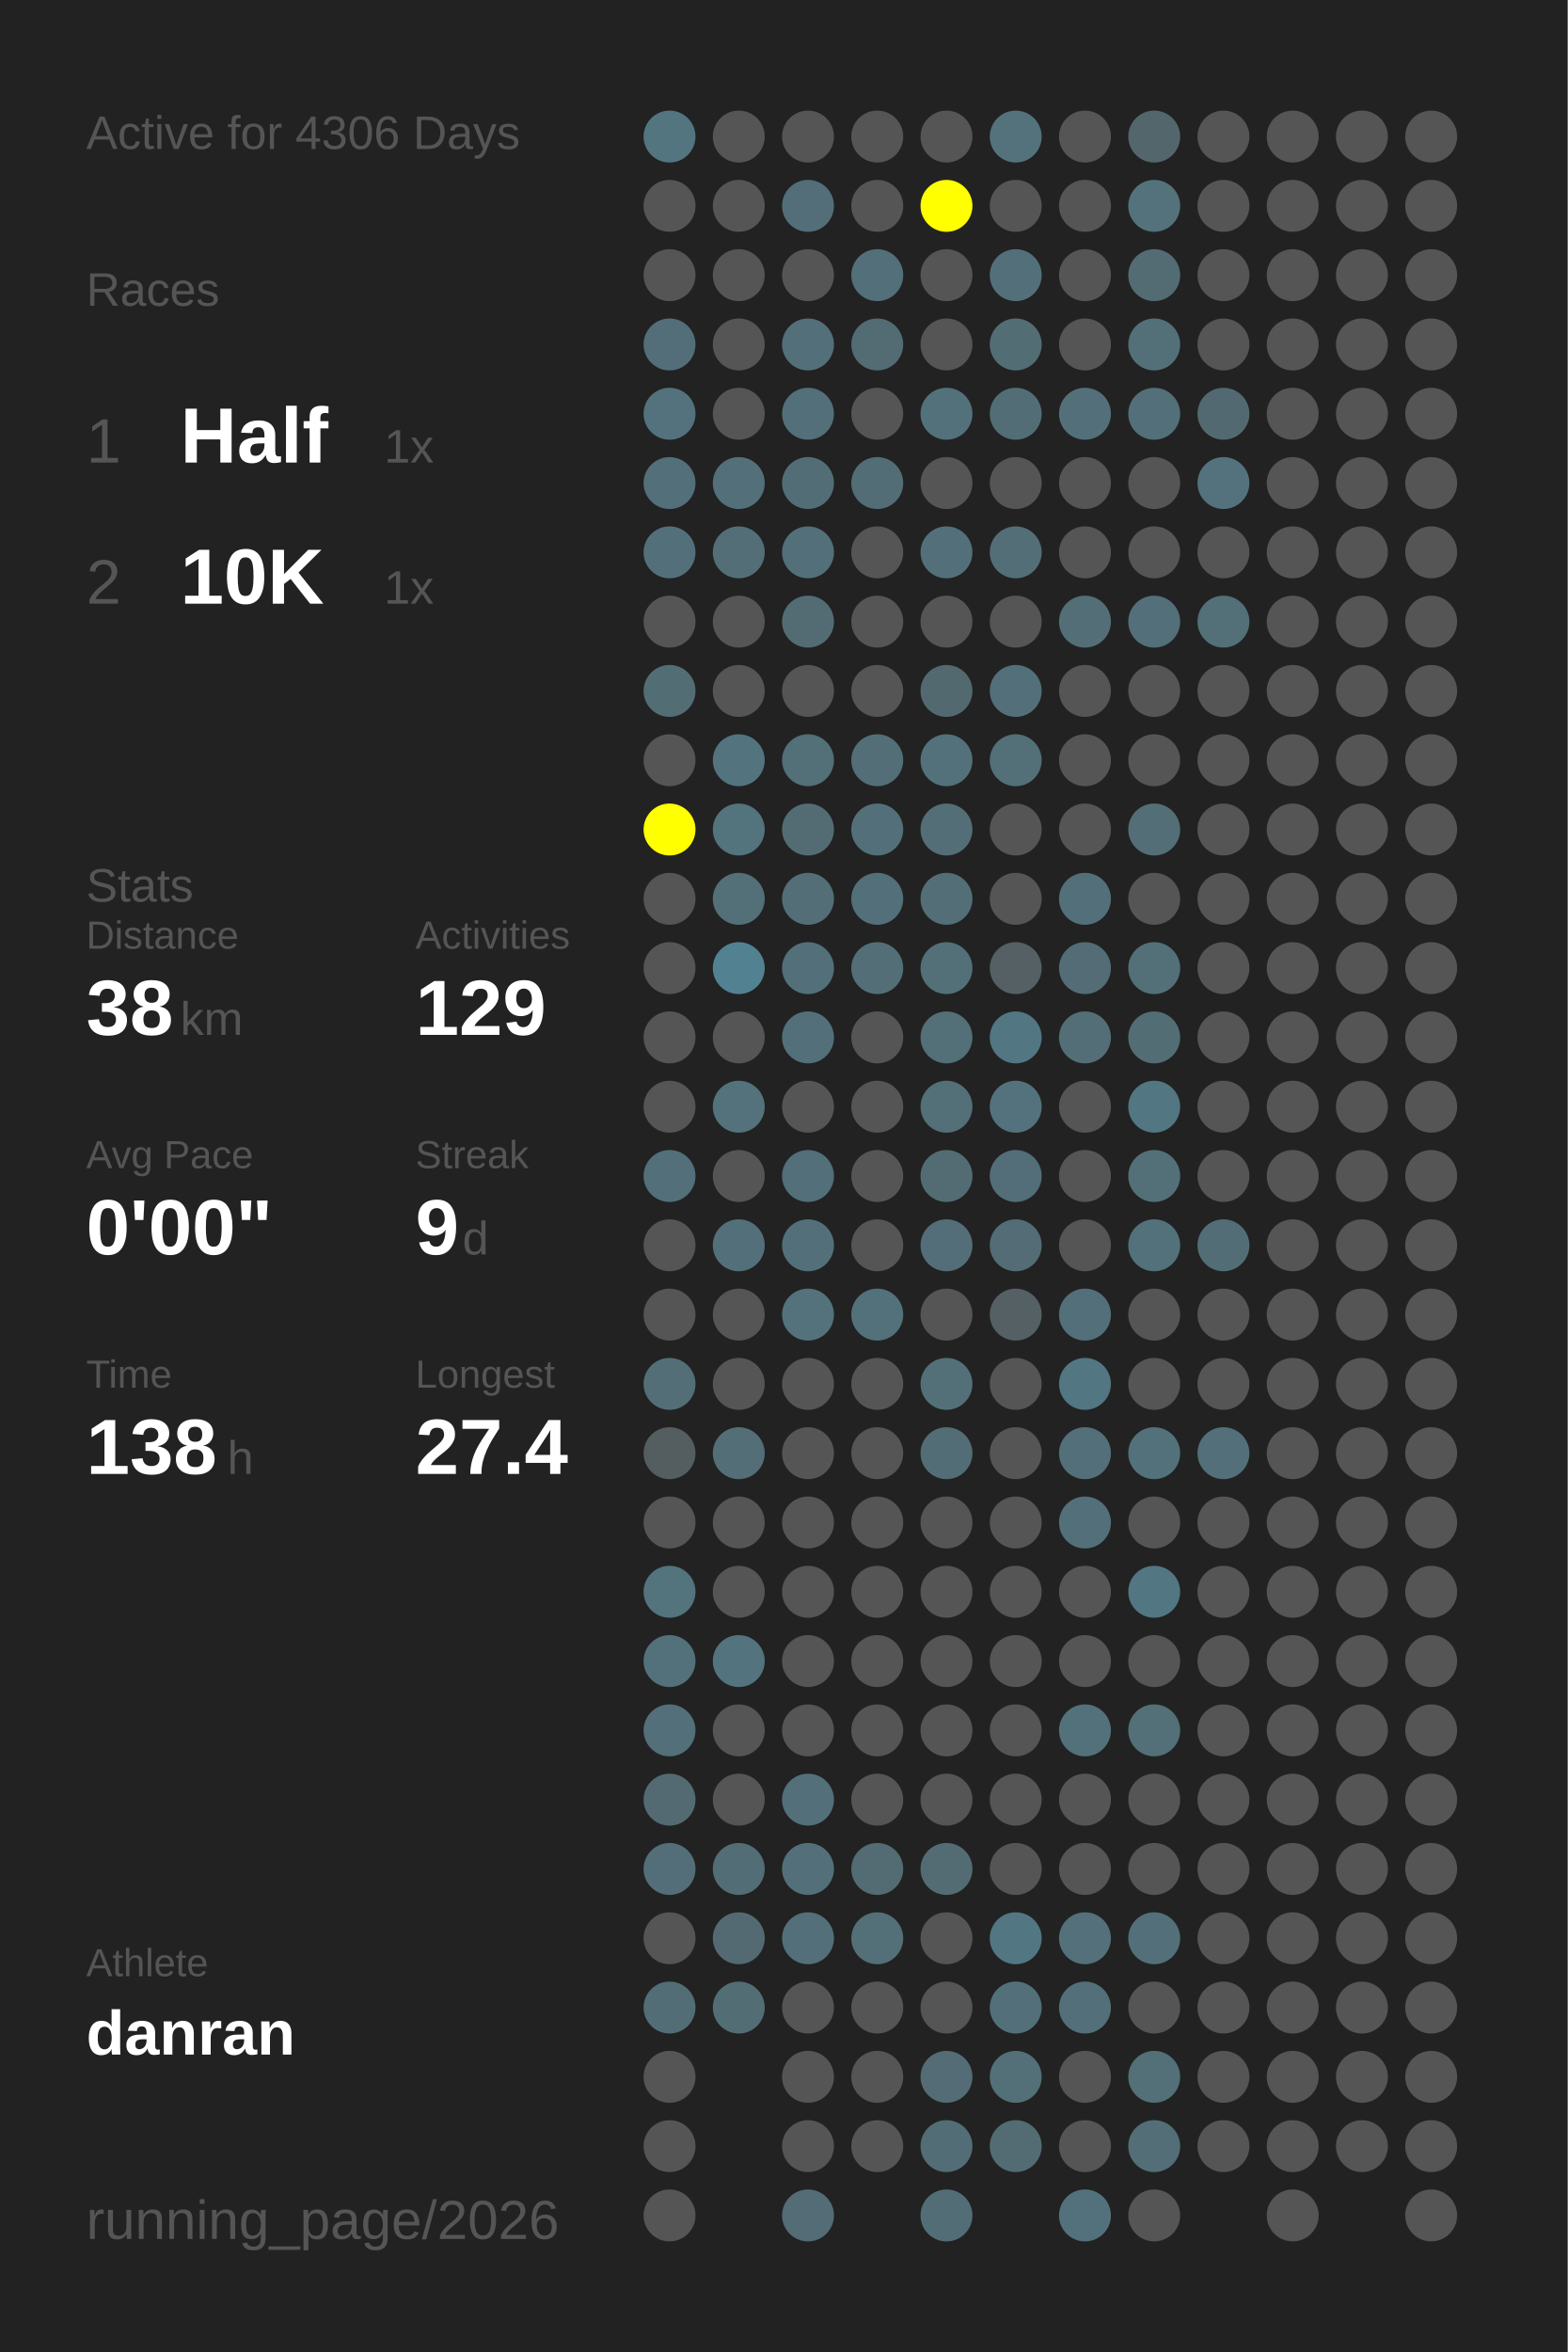
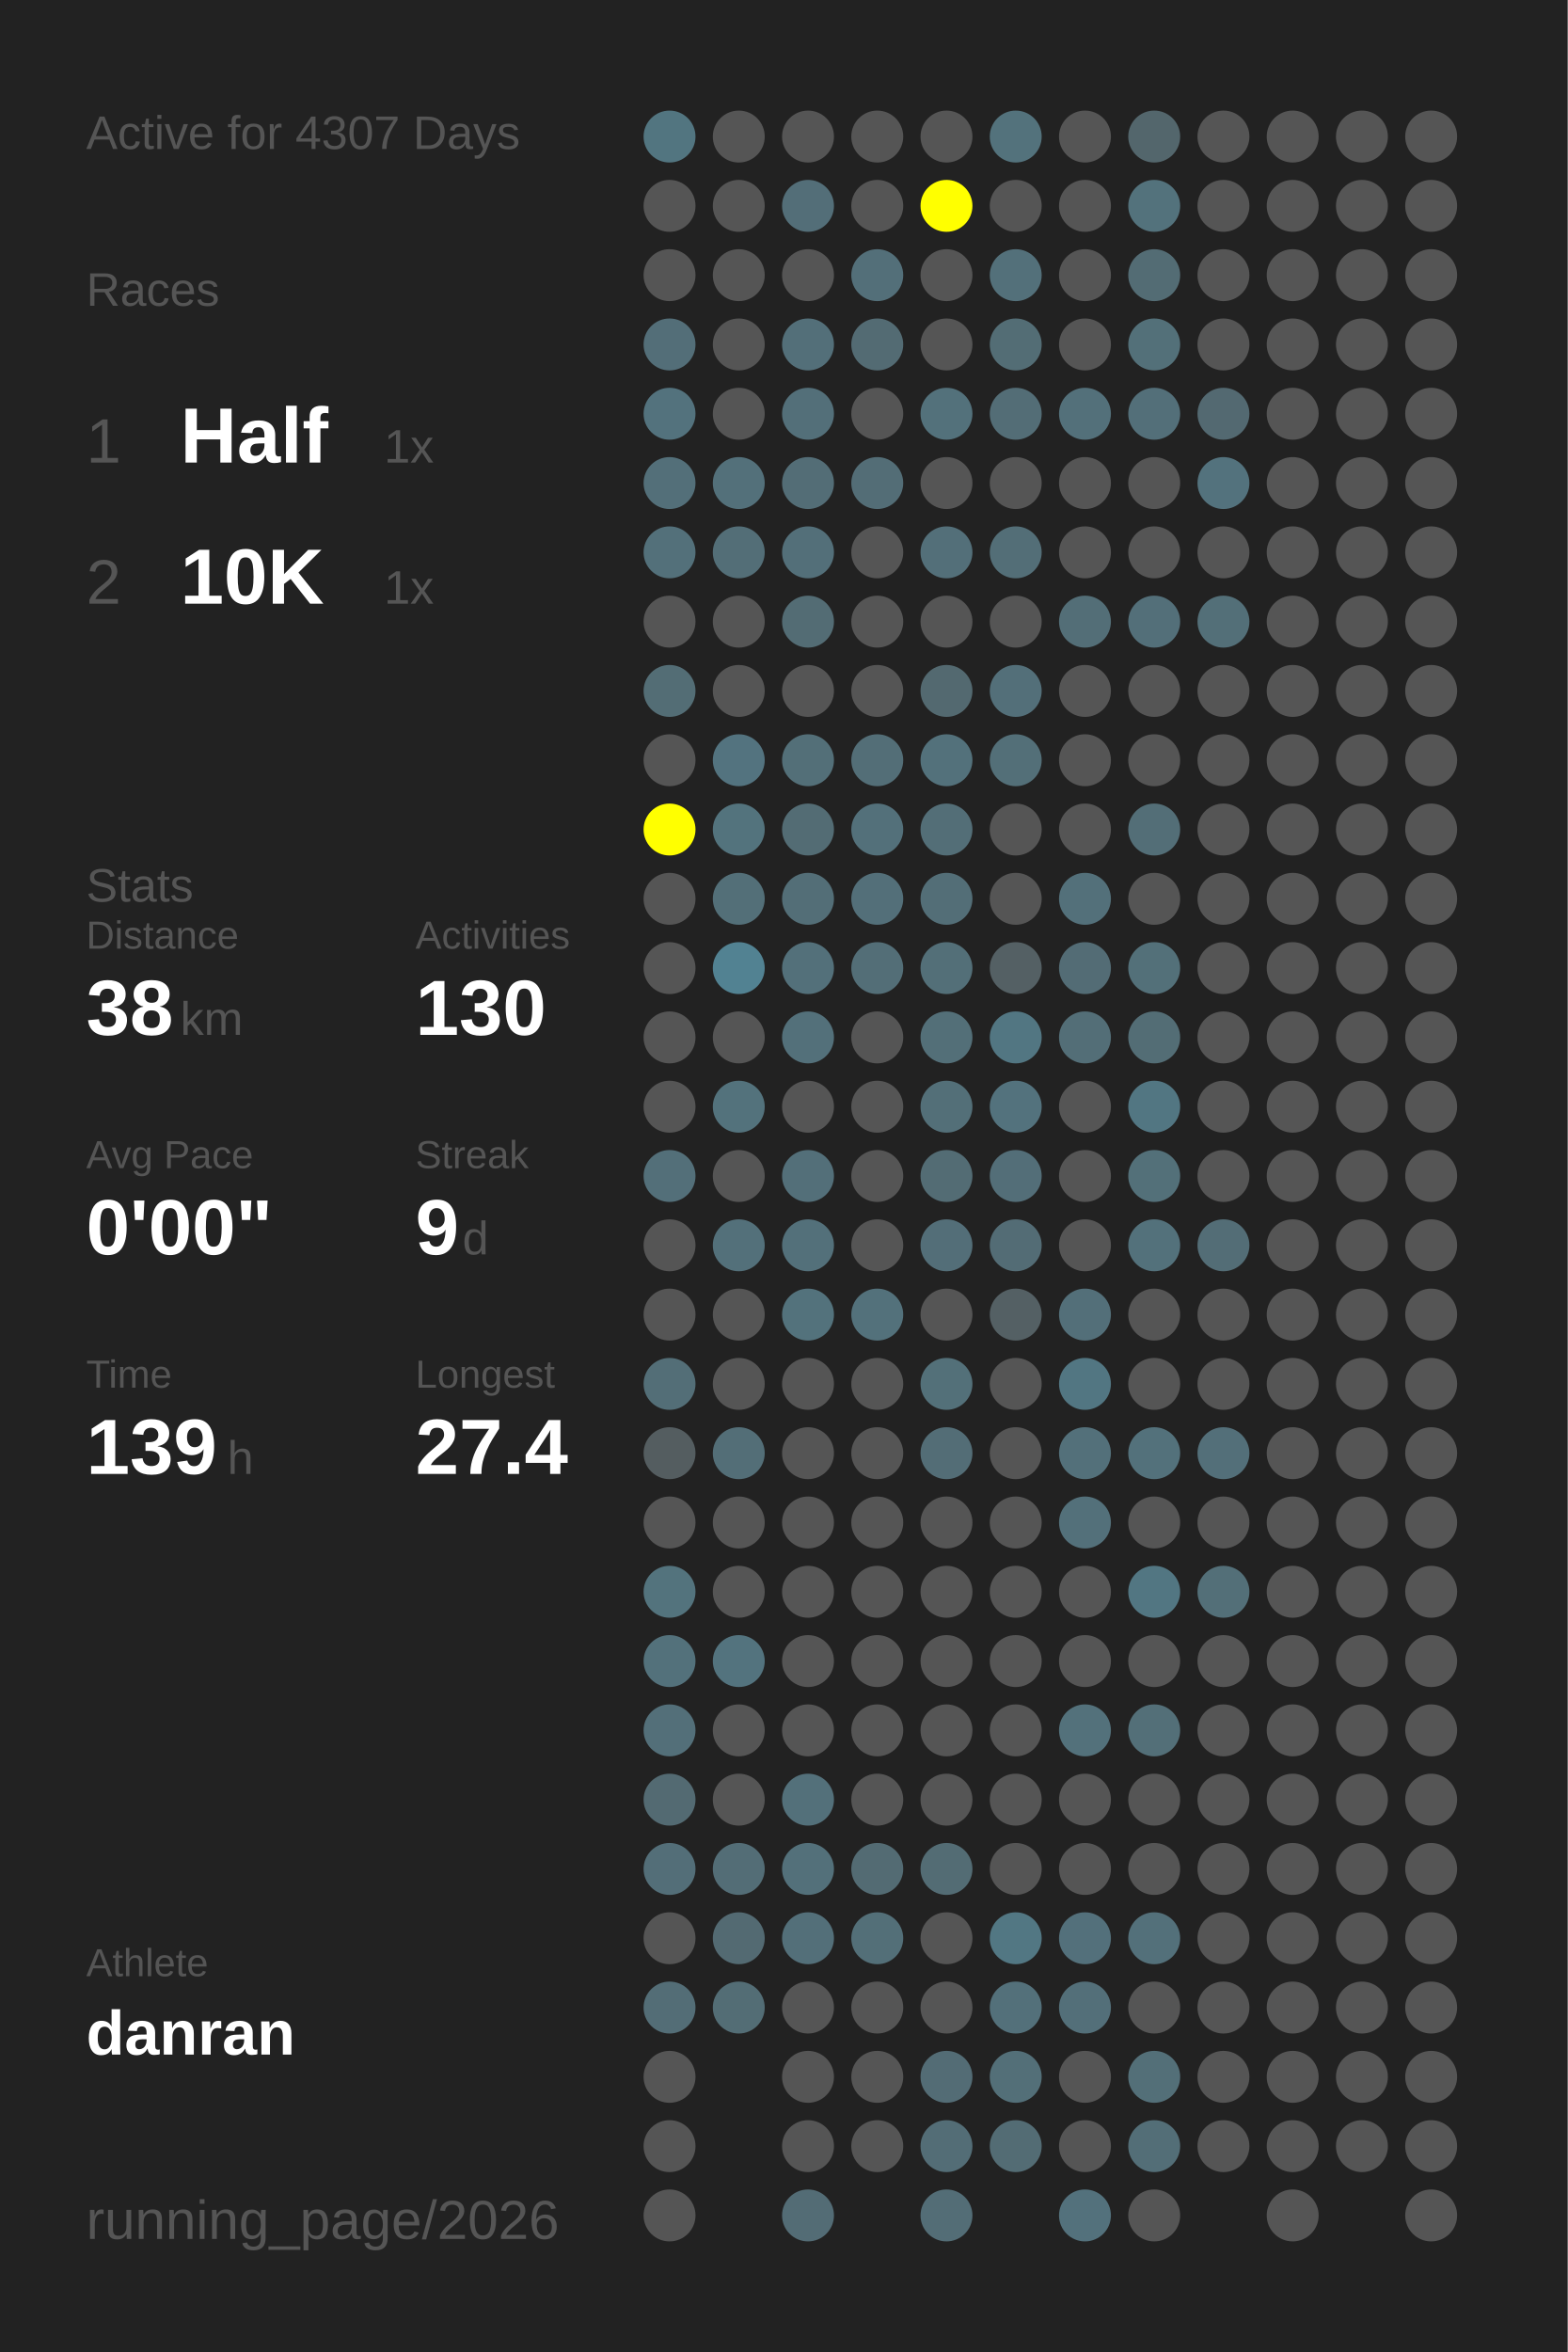
<svg xmlns="http://www.w3.org/2000/svg" baseProfile="full" height="300mm" version="1.1" viewBox="0,0,200,300" width="200mm">
  <defs />
  <rect fill="#222222" height="300" width="200" x="0" y="0" />
-   <text fill="#555555" style="font-size:6px; font-family:Arial;" x="11" y="19">Active for 4306 Days</text>
+   <text fill="#555555" style="font-size:6px; font-family:Arial;" x="11" y="19">Active for 4307 Days</text>
  <text fill="#555555" style="font-size:6px; font-family:Arial;" x="11" y="39">Races</text>
  <text fill="#555555" style="font-size:8px; font-family:Arial;" x="11" y="59">1</text>
  <text fill="#FFFFFF" style="font-size:10px; font-family:Arial; font-weight:bold;" x="23" y="59">Half</text>
  <text fill="#555555" style="font-size:6px; font-family:Arial;" x="49" y="59">1x</text>
  <text fill="#555555" style="font-size:8px; font-family:Arial;" x="11" y="77">2</text>
  <text fill="#FFFFFF" style="font-size:10px; font-family:Arial; font-weight:bold;" x="23" y="77">10K</text>
  <text fill="#555555" style="font-size:6px; font-family:Arial;" x="49" y="77">1x</text>
  <text fill="#555555" style="font-size:6px; font-family:Arial;" x="11" y="115">Stats</text>
  <text fill="#555555" style="font-size:5px; font-family:Arial;" x="11" y="121">Distance</text>
  <text fill="#FFFFFF" style="font-size:10px; font-family:Arial; font-weight:bold;" x="11" y="132">38</text>
  <text fill="#555555" style="font-size:6px; font-family:Arial;" x="23" y="132">km</text>
  <text fill="#555555" style="font-size:5px; font-family:Arial;" x="53" y="121">Activities</text>
-   <text fill="#FFFFFF" style="font-size:10px; font-family:Arial; font-weight:bold;" x="53" y="132">129</text>
+   <text fill="#FFFFFF" style="font-size:10px; font-family:Arial; font-weight:bold;" x="53" y="132">130</text>
  <text fill="#555555" style="font-size:5px; font-family:Arial;" x="11" y="149">Avg Pace</text>
  <text fill="#FFFFFF" style="font-size:10px; font-family:Arial; font-weight:bold;" x="11" y="160">0'00"</text>
  <text fill="#555555" style="font-size:5px; font-family:Arial;" x="53" y="149">Streak</text>
  <text fill="#FFFFFF" style="font-size:10px; font-family:Arial; font-weight:bold;" x="53" y="160">9</text>
  <text fill="#555555" style="font-size:6px; font-family:Arial;" x="59" y="160">d</text>
  <text fill="#555555" style="font-size:5px; font-family:Arial;" x="11" y="177">Time</text>
-   <text fill="#FFFFFF" style="font-size:10px; font-family:Arial; font-weight:bold;" x="11" y="188">138</text>
+   <text fill="#FFFFFF" style="font-size:10px; font-family:Arial; font-weight:bold;" x="11" y="188">139</text>
  <text fill="#555555" style="font-size:6px; font-family:Arial;" x="29" y="188">h</text>
  <text fill="#555555" style="font-size:5px; font-family:Arial;" x="53" y="177">Longest</text>
  <text fill="#FFFFFF" style="font-size:10px; font-family:Arial; font-weight:bold;" x="53" y="188">27.4</text>
  <text fill="#555555" style="font-size:5px; font-family:Arial;" x="11" y="252.065">Athlete</text>
  <text fill="#FFFFFF" style="font-size:8px; font-family:Arial; font-weight:bold;" x="11" y="262.065">danran</text>
  <text fill="#555555" style="font-size:7px; font-family:Arial;" x="11" y="285.581">running_page/2026</text>
  <circle cx="85.417" cy="17.419" fill="#527580" r="3.312" />
  <circle cx="85.417" cy="26.258" fill="#555555" r="3.312" />
  <circle cx="85.417" cy="35.097" fill="#555555" r="3.312" />
  <circle cx="85.417" cy="43.935" fill="#536e78" r="3.312" />
  <circle cx="85.417" cy="52.774" fill="#53727d" r="3.312" />
  <circle cx="85.417" cy="61.613" fill="#536f79" r="3.312" />
  <circle cx="85.417" cy="70.452" fill="#53707a" r="3.312" />
  <circle cx="85.417" cy="79.29" fill="#555555" r="3.312" />
  <circle cx="85.417" cy="88.129" fill="#536d75" r="3.312" />
  <circle cx="85.417" cy="96.968" fill="#555555" r="3.312" />
  <circle cx="85.417" cy="105.806" fill="#FFFF00" r="3.312" />
  <circle cx="85.417" cy="114.645" fill="#555555" r="3.312" />
  <circle cx="85.417" cy="123.484" fill="#555555" r="3.312" />
  <circle cx="85.417" cy="132.323" fill="#555555" r="3.312" />
  <circle cx="85.417" cy="141.161" fill="#555555" r="3.312" />
  <circle cx="85.417" cy="150" fill="#536f79" r="3.312" />
  <circle cx="85.417" cy="158.839" fill="#555555" r="3.312" />
  <circle cx="85.417" cy="167.677" fill="#555555" r="3.312" />
  <circle cx="85.417" cy="176.516" fill="#536e77" r="3.312" />
  <circle cx="85.417" cy="185.355" fill="#545d60" r="3.312" />
  <circle cx="85.417" cy="194.194" fill="#555555" r="3.312" />
  <circle cx="85.417" cy="203.032" fill="#53737d" r="3.312" />
  <circle cx="85.417" cy="211.871" fill="#53717b" r="3.312" />
  <circle cx="85.417" cy="220.71" fill="#536f79" r="3.312" />
  <circle cx="85.417" cy="229.548" fill="#536a72" r="3.312" />
  <circle cx="85.417" cy="238.387" fill="#536e78" r="3.312" />
  <circle cx="85.417" cy="247.226" fill="#555555" r="3.312" />
  <circle cx="85.417" cy="256.065" fill="#536d76" r="3.312" />
  <circle cx="85.417" cy="264.903" fill="#555555" r="3.312" />
  <circle cx="85.417" cy="273.742" fill="#555555" r="3.312" />
  <circle cx="85.417" cy="282.581" fill="#555555" r="3.312" />
  <circle cx="94.25" cy="17.419" fill="#555555" r="3.312" />
  <circle cx="94.25" cy="26.258" fill="#555555" r="3.312" />
  <circle cx="94.25" cy="35.097" fill="#555555" r="3.312" />
  <circle cx="94.25" cy="43.935" fill="#555555" r="3.312" />
  <circle cx="94.25" cy="52.774" fill="#555555" r="3.312" />
  <circle cx="94.25" cy="61.613" fill="#53707a" r="3.312" />
  <circle cx="94.25" cy="70.452" fill="#536e77" r="3.312" />
  <circle cx="94.25" cy="79.29" fill="#555555" r="3.312" />
  <circle cx="94.25" cy="88.129" fill="#555555" r="3.312" />
  <circle cx="94.25" cy="96.968" fill="#53737f" r="3.312" />
  <circle cx="94.25" cy="105.806" fill="#53737d" r="3.312" />
  <circle cx="94.25" cy="114.645" fill="#536f78" r="3.312" />
  <circle cx="94.25" cy="123.484" fill="#528292" r="3.312" />
  <circle cx="94.25" cy="132.323" fill="#555555" r="3.312" />
  <circle cx="94.25" cy="141.161" fill="#53727c" r="3.312" />
  <circle cx="94.25" cy="150" fill="#555555" r="3.312" />
  <circle cx="94.25" cy="158.839" fill="#53707a" r="3.312" />
  <circle cx="94.25" cy="167.677" fill="#555555" r="3.312" />
  <circle cx="94.25" cy="176.516" fill="#555555" r="3.312" />
  <circle cx="94.25" cy="185.355" fill="#536e77" r="3.312" />
  <circle cx="94.25" cy="194.194" fill="#555555" r="3.312" />
  <circle cx="94.25" cy="203.032" fill="#555555" r="3.312" />
  <circle cx="94.25" cy="211.871" fill="#53737e" r="3.312" />
  <circle cx="94.25" cy="220.71" fill="#555555" r="3.312" />
  <circle cx="94.25" cy="229.548" fill="#555555" r="3.312" />
  <circle cx="94.25" cy="238.387" fill="#536d76" r="3.312" />
  <circle cx="94.25" cy="247.226" fill="#536a72" r="3.312" />
  <circle cx="94.25" cy="256.065" fill="#536d75" r="3.312" />
  <circle cx="103.083" cy="17.419" fill="#555555" r="3.312" />
  <circle cx="103.083" cy="26.258" fill="#536e78" r="3.312" />
  <circle cx="103.083" cy="35.097" fill="#555555" r="3.312" />
  <circle cx="103.083" cy="43.935" fill="#536f79" r="3.312" />
  <circle cx="103.083" cy="52.774" fill="#536f79" r="3.312" />
  <circle cx="103.083" cy="61.613" fill="#536d76" r="3.312" />
  <circle cx="103.083" cy="70.452" fill="#536f79" r="3.312" />
  <circle cx="103.083" cy="79.29" fill="#536c74" r="3.312" />
  <circle cx="103.083" cy="88.129" fill="#555555" r="3.312" />
  <circle cx="103.083" cy="96.968" fill="#536f78" r="3.312" />
  <circle cx="103.083" cy="105.806" fill="#536c74" r="3.312" />
  <circle cx="103.083" cy="114.645" fill="#536e77" r="3.312" />
  <circle cx="103.083" cy="123.484" fill="#53707a" r="3.312" />
  <circle cx="103.083" cy="132.323" fill="#53707a" r="3.312" />
  <circle cx="103.083" cy="141.161" fill="#555555" r="3.312" />
  <circle cx="103.083" cy="150" fill="#536f79" r="3.312" />
  <circle cx="103.083" cy="158.839" fill="#53707a" r="3.312" />
  <circle cx="103.083" cy="167.677" fill="#53727c" r="3.312" />
  <circle cx="103.083" cy="176.516" fill="#555555" r="3.312" />
  <circle cx="103.083" cy="185.355" fill="#555555" r="3.312" />
  <circle cx="103.083" cy="194.194" fill="#555555" r="3.312" />
  <circle cx="103.083" cy="203.032" fill="#555555" r="3.312" />
  <circle cx="103.083" cy="211.871" fill="#555555" r="3.312" />
  <circle cx="103.083" cy="220.71" fill="#555555" r="3.312" />
  <circle cx="103.083" cy="229.548" fill="#53707a" r="3.312" />
  <circle cx="103.083" cy="238.387" fill="#53707a" r="3.312" />
  <circle cx="103.083" cy="247.226" fill="#536f79" r="3.312" />
  <circle cx="103.083" cy="256.065" fill="#555555" r="3.312" />
  <circle cx="103.083" cy="264.903" fill="#555555" r="3.312" />
  <circle cx="103.083" cy="273.742" fill="#555555" r="3.312" />
  <circle cx="103.083" cy="282.581" fill="#536c75" r="3.312" />
  <circle cx="111.917" cy="17.419" fill="#555555" r="3.312" />
  <circle cx="111.917" cy="26.258" fill="#555555" r="3.312" />
  <circle cx="111.917" cy="35.097" fill="#536f79" r="3.312" />
  <circle cx="111.917" cy="43.935" fill="#536b73" r="3.312" />
  <circle cx="111.917" cy="52.774" fill="#555555" r="3.312" />
  <circle cx="111.917" cy="61.613" fill="#536d76" r="3.312" />
  <circle cx="111.917" cy="70.452" fill="#555555" r="3.312" />
  <circle cx="111.917" cy="79.29" fill="#555555" r="3.312" />
  <circle cx="111.917" cy="88.129" fill="#555555" r="3.312" />
  <circle cx="111.917" cy="96.968" fill="#536e77" r="3.312" />
  <circle cx="111.917" cy="105.806" fill="#53707a" r="3.312" />
  <circle cx="111.917" cy="114.645" fill="#536f79" r="3.312" />
  <circle cx="111.917" cy="123.484" fill="#536e77" r="3.312" />
  <circle cx="111.917" cy="132.323" fill="#555555" r="3.312" />
  <circle cx="111.917" cy="141.161" fill="#555555" r="3.312" />
  <circle cx="111.917" cy="150" fill="#555555" r="3.312" />
  <circle cx="111.917" cy="158.839" fill="#555555" r="3.312" />
  <circle cx="111.917" cy="167.677" fill="#53717b" r="3.312" />
  <circle cx="111.917" cy="176.516" fill="#555555" r="3.312" />
  <circle cx="111.917" cy="185.355" fill="#555555" r="3.312" />
  <circle cx="111.917" cy="194.194" fill="#555555" r="3.312" />
  <circle cx="111.917" cy="203.032" fill="#555555" r="3.312" />
  <circle cx="111.917" cy="211.871" fill="#555555" r="3.312" />
  <circle cx="111.917" cy="220.71" fill="#555555" r="3.312" />
  <circle cx="111.917" cy="229.548" fill="#555555" r="3.312" />
  <circle cx="111.917" cy="238.387" fill="#536b73" r="3.312" />
  <circle cx="111.917" cy="247.226" fill="#536f78" r="3.312" />
  <circle cx="111.917" cy="256.065" fill="#555555" r="3.312" />
  <circle cx="111.917" cy="264.903" fill="#555555" r="3.312" />
  <circle cx="111.917" cy="273.742" fill="#555555" r="3.312" />
  <circle cx="120.75" cy="17.419" fill="#555555" r="3.312" />
  <circle cx="120.75" cy="26.258" fill="#FFFF00" r="3.312" />
  <circle cx="120.75" cy="35.097" fill="#555555" r="3.312" />
  <circle cx="120.75" cy="43.935" fill="#555555" r="3.312" />
  <circle cx="120.75" cy="52.774" fill="#53717b" r="3.312" />
  <circle cx="120.75" cy="61.613" fill="#555555" r="3.312" />
  <circle cx="120.75" cy="70.452" fill="#536f79" r="3.312" />
  <circle cx="120.75" cy="79.29" fill="#555555" r="3.312" />
  <circle cx="120.75" cy="88.129" fill="#536970" r="3.312" />
  <circle cx="120.75" cy="96.968" fill="#53717b" r="3.312" />
  <circle cx="120.75" cy="105.806" fill="#536e77" r="3.312" />
  <circle cx="120.75" cy="114.645" fill="#536e77" r="3.312" />
  <circle cx="120.75" cy="123.484" fill="#536f78" r="3.312" />
  <circle cx="120.75" cy="132.323" fill="#536f78" r="3.312" />
  <circle cx="120.75" cy="141.161" fill="#536f78" r="3.312" />
  <circle cx="120.75" cy="150" fill="#536c74" r="3.312" />
  <circle cx="120.75" cy="158.839" fill="#536e78" r="3.312" />
  <circle cx="120.75" cy="167.677" fill="#555555" r="3.312" />
  <circle cx="120.75" cy="176.516" fill="#537079" r="3.312" />
  <circle cx="120.75" cy="185.355" fill="#536d76" r="3.312" />
  <circle cx="120.75" cy="194.194" fill="#555555" r="3.312" />
  <circle cx="120.75" cy="203.032" fill="#555555" r="3.312" />
  <circle cx="120.75" cy="211.871" fill="#555555" r="3.312" />
  <circle cx="120.75" cy="220.71" fill="#555555" r="3.312" />
  <circle cx="120.75" cy="229.548" fill="#555555" r="3.312" />
  <circle cx="120.75" cy="238.387" fill="#536c74" r="3.312" />
  <circle cx="120.75" cy="247.226" fill="#555555" r="3.312" />
  <circle cx="120.75" cy="256.065" fill="#555555" r="3.312" />
  <circle cx="120.75" cy="264.903" fill="#536c75" r="3.312" />
  <circle cx="120.75" cy="273.742" fill="#536d76" r="3.312" />
  <circle cx="120.75" cy="282.581" fill="#536d76" r="3.312" />
  <circle cx="129.583" cy="17.419" fill="#53727c" r="3.312" />
  <circle cx="129.583" cy="26.258" fill="#555555" r="3.312" />
  <circle cx="129.583" cy="35.097" fill="#53707a" r="3.312" />
  <circle cx="129.583" cy="43.935" fill="#536d75" r="3.312" />
  <circle cx="129.583" cy="52.774" fill="#536d76" r="3.312" />
  <circle cx="129.583" cy="61.613" fill="#555555" r="3.312" />
  <circle cx="129.583" cy="70.452" fill="#536e77" r="3.312" />
  <circle cx="129.583" cy="79.29" fill="#555555" r="3.312" />
  <circle cx="129.583" cy="88.129" fill="#536f79" r="3.312" />
  <circle cx="129.583" cy="96.968" fill="#536f78" r="3.312" />
  <circle cx="129.583" cy="105.806" fill="#555555" r="3.312" />
  <circle cx="129.583" cy="114.645" fill="#555555" r="3.312" />
  <circle cx="129.583" cy="123.484" fill="#546064" r="3.312" />
  <circle cx="129.583" cy="132.323" fill="#527682" r="3.312" />
  <circle cx="129.583" cy="141.161" fill="#53727d" r="3.312" />
  <circle cx="129.583" cy="150" fill="#536e78" r="3.312" />
  <circle cx="129.583" cy="158.839" fill="#536c75" r="3.312" />
  <circle cx="129.583" cy="167.677" fill="#546064" r="3.312" />
  <circle cx="129.583" cy="176.516" fill="#555555" r="3.312" />
  <circle cx="129.583" cy="185.355" fill="#555555" r="3.312" />
  <circle cx="129.583" cy="194.194" fill="#555555" r="3.312" />
  <circle cx="129.583" cy="203.032" fill="#555555" r="3.312" />
  <circle cx="129.583" cy="211.871" fill="#555555" r="3.312" />
  <circle cx="129.583" cy="220.71" fill="#555555" r="3.312" />
  <circle cx="129.583" cy="229.548" fill="#555555" r="3.312" />
  <circle cx="129.583" cy="238.387" fill="#555555" r="3.312" />
  <circle cx="129.583" cy="247.226" fill="#527783" r="3.312" />
  <circle cx="129.583" cy="256.065" fill="#53707a" r="3.312" />
  <circle cx="129.583" cy="264.903" fill="#536f78" r="3.312" />
  <circle cx="129.583" cy="273.742" fill="#536c74" r="3.312" />
  <circle cx="138.417" cy="17.419" fill="#555555" r="3.312" />
  <circle cx="138.417" cy="26.258" fill="#555555" r="3.312" />
  <circle cx="138.417" cy="35.097" fill="#555555" r="3.312" />
  <circle cx="138.417" cy="43.935" fill="#555555" r="3.312" />
  <circle cx="138.417" cy="52.774" fill="#53707a" r="3.312" />
  <circle cx="138.417" cy="61.613" fill="#555555" r="3.312" />
  <circle cx="138.417" cy="70.452" fill="#555555" r="3.312" />
  <circle cx="138.417" cy="79.29" fill="#536e77" r="3.312" />
  <circle cx="138.417" cy="88.129" fill="#555555" r="3.312" />
  <circle cx="138.417" cy="96.968" fill="#555555" r="3.312" />
  <circle cx="138.417" cy="105.806" fill="#555555" r="3.312" />
  <circle cx="138.417" cy="114.645" fill="#53707a" r="3.312" />
  <circle cx="138.417" cy="123.484" fill="#536c75" r="3.312" />
  <circle cx="138.417" cy="132.323" fill="#536e77" r="3.312" />
  <circle cx="138.417" cy="141.161" fill="#555555" r="3.312" />
  <circle cx="138.417" cy="150" fill="#555555" r="3.312" />
  <circle cx="138.417" cy="158.839" fill="#555555" r="3.312" />
  <circle cx="138.417" cy="167.677" fill="#536f79" r="3.312" />
  <circle cx="138.417" cy="176.516" fill="#527682" r="3.312" />
  <circle cx="138.417" cy="185.355" fill="#53707a" r="3.312" />
  <circle cx="138.417" cy="194.194" fill="#53707a" r="3.312" />
  <circle cx="138.417" cy="203.032" fill="#555555" r="3.312" />
  <circle cx="138.417" cy="211.871" fill="#555555" r="3.312" />
  <circle cx="138.417" cy="220.71" fill="#53717b" r="3.312" />
  <circle cx="138.417" cy="229.548" fill="#555555" r="3.312" />
  <circle cx="138.417" cy="238.387" fill="#555555" r="3.312" />
  <circle cx="138.417" cy="247.226" fill="#53707b" r="3.312" />
  <circle cx="138.417" cy="256.065" fill="#536f79" r="3.312" />
  <circle cx="138.417" cy="264.903" fill="#555555" r="3.312" />
  <circle cx="138.417" cy="273.742" fill="#555555" r="3.312" />
  <circle cx="138.417" cy="282.581" fill="#53717c" r="3.312" />
  <circle cx="147.25" cy="17.419" fill="#53666c" r="3.312" />
  <circle cx="147.25" cy="26.258" fill="#53727c" r="3.312" />
  <circle cx="147.25" cy="35.097" fill="#536c74" r="3.312" />
  <circle cx="147.25" cy="43.935" fill="#537079" r="3.312" />
  <circle cx="147.25" cy="52.774" fill="#536f79" r="3.312" />
  <circle cx="147.25" cy="61.613" fill="#555555" r="3.312" />
  <circle cx="147.25" cy="70.452" fill="#555555" r="3.312" />
  <circle cx="147.25" cy="79.29" fill="#536f79" r="3.312" />
  <circle cx="147.25" cy="88.129" fill="#555555" r="3.312" />
  <circle cx="147.25" cy="96.968" fill="#555555" r="3.312" />
  <circle cx="147.25" cy="105.806" fill="#536e77" r="3.312" />
  <circle cx="147.25" cy="114.645" fill="#555555" r="3.312" />
  <circle cx="147.25" cy="123.484" fill="#537079" r="3.312" />
  <circle cx="147.25" cy="132.323" fill="#536d75" r="3.312" />
  <circle cx="147.25" cy="141.161" fill="#527682" r="3.312" />
  <circle cx="147.25" cy="150" fill="#537079" r="3.312" />
  <circle cx="147.25" cy="158.839" fill="#53717b" r="3.312" />
  <circle cx="147.25" cy="167.677" fill="#555555" r="3.312" />
  <circle cx="147.25" cy="176.516" fill="#555555" r="3.312" />
  <circle cx="147.25" cy="185.355" fill="#53717b" r="3.312" />
  <circle cx="147.25" cy="194.194" fill="#555555" r="3.312" />
  <circle cx="147.25" cy="203.032" fill="#527682" r="3.312" />
  <circle cx="147.25" cy="211.871" fill="#555555" r="3.312" />
  <circle cx="147.25" cy="220.71" fill="#536f78" r="3.312" />
  <circle cx="147.25" cy="229.548" fill="#555555" r="3.312" />
  <circle cx="147.25" cy="238.387" fill="#555555" r="3.312" />
  <circle cx="147.25" cy="247.226" fill="#53707a" r="3.312" />
  <circle cx="147.25" cy="256.065" fill="#555555" r="3.312" />
  <circle cx="147.25" cy="264.903" fill="#536f78" r="3.312" />
  <circle cx="147.25" cy="273.742" fill="#536e77" r="3.312" />
  <circle cx="147.25" cy="282.581" fill="#555555" r="3.312" />
  <circle cx="156.083" cy="17.419" fill="#555555" r="3.312" />
  <circle cx="156.083" cy="26.258" fill="#555555" r="3.312" />
  <circle cx="156.083" cy="35.097" fill="#555555" r="3.312" />
  <circle cx="156.083" cy="43.935" fill="#555555" r="3.312" />
  <circle cx="156.083" cy="52.774" fill="#536971" r="3.312" />
  <circle cx="156.083" cy="61.613" fill="#53727d" r="3.312" />
  <circle cx="156.083" cy="70.452" fill="#555555" r="3.312" />
  <circle cx="156.083" cy="79.29" fill="#536f78" r="3.312" />
  <circle cx="156.083" cy="88.129" fill="#555555" r="3.312" />
  <circle cx="156.083" cy="96.968" fill="#555555" r="3.312" />
  <circle cx="156.083" cy="105.806" fill="#555555" r="3.312" />
  <circle cx="156.083" cy="114.645" fill="#555555" r="3.312" />
  <circle cx="156.083" cy="123.484" fill="#555555" r="3.312" />
  <circle cx="156.083" cy="132.323" fill="#555555" r="3.312" />
  <circle cx="156.083" cy="141.161" fill="#555555" r="3.312" />
  <circle cx="156.083" cy="150" fill="#555555" r="3.312" />
  <circle cx="156.083" cy="158.839" fill="#536d76" r="3.312" />
  <circle cx="156.083" cy="167.677" fill="#555555" r="3.312" />
  <circle cx="156.083" cy="176.516" fill="#555555" r="3.312" />
  <circle cx="156.083" cy="185.355" fill="#536f79" r="3.312" />
  <circle cx="156.083" cy="194.194" fill="#555555" r="3.312" />
-   <circle cx="156.083" cy="203.032" fill="#555555" r="3.312" />
+   <circle cx="156.083" cy="203.032" fill="#536f78" r="3.312" />
  <circle cx="156.083" cy="211.871" fill="#555555" r="3.312" />
  <circle cx="156.083" cy="220.71" fill="#555555" r="3.312" />
  <circle cx="156.083" cy="229.548" fill="#555555" r="3.312" />
  <circle cx="156.083" cy="238.387" fill="#555555" r="3.312" />
  <circle cx="156.083" cy="247.226" fill="#555555" r="3.312" />
  <circle cx="156.083" cy="256.065" fill="#555555" r="3.312" />
  <circle cx="156.083" cy="264.903" fill="#555555" r="3.312" />
  <circle cx="156.083" cy="273.742" fill="#555555" r="3.312" />
  <circle cx="164.917" cy="17.419" fill="#555555" r="3.312" />
  <circle cx="164.917" cy="26.258" fill="#555555" r="3.312" />
  <circle cx="164.917" cy="35.097" fill="#555555" r="3.312" />
  <circle cx="164.917" cy="43.935" fill="#555555" r="3.312" />
  <circle cx="164.917" cy="52.774" fill="#555555" r="3.312" />
  <circle cx="164.917" cy="61.613" fill="#555555" r="3.312" />
  <circle cx="164.917" cy="70.452" fill="#555555" r="3.312" />
  <circle cx="164.917" cy="79.29" fill="#555555" r="3.312" />
  <circle cx="164.917" cy="88.129" fill="#555555" r="3.312" />
  <circle cx="164.917" cy="96.968" fill="#555555" r="3.312" />
  <circle cx="164.917" cy="105.806" fill="#555555" r="3.312" />
  <circle cx="164.917" cy="114.645" fill="#555555" r="3.312" />
  <circle cx="164.917" cy="123.484" fill="#555555" r="3.312" />
  <circle cx="164.917" cy="132.323" fill="#555555" r="3.312" />
  <circle cx="164.917" cy="141.161" fill="#555555" r="3.312" />
  <circle cx="164.917" cy="150" fill="#555555" r="3.312" />
  <circle cx="164.917" cy="158.839" fill="#555555" r="3.312" />
  <circle cx="164.917" cy="167.677" fill="#555555" r="3.312" />
  <circle cx="164.917" cy="176.516" fill="#555555" r="3.312" />
  <circle cx="164.917" cy="185.355" fill="#555555" r="3.312" />
  <circle cx="164.917" cy="194.194" fill="#555555" r="3.312" />
  <circle cx="164.917" cy="203.032" fill="#555555" r="3.312" />
  <circle cx="164.917" cy="211.871" fill="#555555" r="3.312" />
  <circle cx="164.917" cy="220.71" fill="#555555" r="3.312" />
  <circle cx="164.917" cy="229.548" fill="#555555" r="3.312" />
  <circle cx="164.917" cy="238.387" fill="#555555" r="3.312" />
  <circle cx="164.917" cy="247.226" fill="#555555" r="3.312" />
  <circle cx="164.917" cy="256.065" fill="#555555" r="3.312" />
  <circle cx="164.917" cy="264.903" fill="#555555" r="3.312" />
  <circle cx="164.917" cy="273.742" fill="#555555" r="3.312" />
  <circle cx="164.917" cy="282.581" fill="#555555" r="3.312" />
  <circle cx="173.75" cy="17.419" fill="#555555" r="3.312" />
  <circle cx="173.75" cy="26.258" fill="#555555" r="3.312" />
  <circle cx="173.75" cy="35.097" fill="#555555" r="3.312" />
  <circle cx="173.75" cy="43.935" fill="#555555" r="3.312" />
  <circle cx="173.75" cy="52.774" fill="#555555" r="3.312" />
  <circle cx="173.75" cy="61.613" fill="#555555" r="3.312" />
  <circle cx="173.75" cy="70.452" fill="#555555" r="3.312" />
  <circle cx="173.75" cy="79.29" fill="#555555" r="3.312" />
  <circle cx="173.75" cy="88.129" fill="#555555" r="3.312" />
  <circle cx="173.75" cy="96.968" fill="#555555" r="3.312" />
  <circle cx="173.75" cy="105.806" fill="#555555" r="3.312" />
  <circle cx="173.75" cy="114.645" fill="#555555" r="3.312" />
  <circle cx="173.75" cy="123.484" fill="#555555" r="3.312" />
  <circle cx="173.75" cy="132.323" fill="#555555" r="3.312" />
  <circle cx="173.75" cy="141.161" fill="#555555" r="3.312" />
  <circle cx="173.75" cy="150" fill="#555555" r="3.312" />
  <circle cx="173.75" cy="158.839" fill="#555555" r="3.312" />
  <circle cx="173.75" cy="167.677" fill="#555555" r="3.312" />
  <circle cx="173.75" cy="176.516" fill="#555555" r="3.312" />
  <circle cx="173.75" cy="185.355" fill="#555555" r="3.312" />
  <circle cx="173.75" cy="194.194" fill="#555555" r="3.312" />
  <circle cx="173.75" cy="203.032" fill="#555555" r="3.312" />
  <circle cx="173.75" cy="211.871" fill="#555555" r="3.312" />
  <circle cx="173.75" cy="220.71" fill="#555555" r="3.312" />
  <circle cx="173.75" cy="229.548" fill="#555555" r="3.312" />
  <circle cx="173.75" cy="238.387" fill="#555555" r="3.312" />
  <circle cx="173.75" cy="247.226" fill="#555555" r="3.312" />
  <circle cx="173.75" cy="256.065" fill="#555555" r="3.312" />
  <circle cx="173.75" cy="264.903" fill="#555555" r="3.312" />
  <circle cx="173.75" cy="273.742" fill="#555555" r="3.312" />
  <circle cx="182.583" cy="17.419" fill="#555555" r="3.312" />
  <circle cx="182.583" cy="26.258" fill="#555555" r="3.312" />
  <circle cx="182.583" cy="35.097" fill="#555555" r="3.312" />
  <circle cx="182.583" cy="43.935" fill="#555555" r="3.312" />
  <circle cx="182.583" cy="52.774" fill="#555555" r="3.312" />
  <circle cx="182.583" cy="61.613" fill="#555555" r="3.312" />
  <circle cx="182.583" cy="70.452" fill="#555555" r="3.312" />
  <circle cx="182.583" cy="79.29" fill="#555555" r="3.312" />
  <circle cx="182.583" cy="88.129" fill="#555555" r="3.312" />
  <circle cx="182.583" cy="96.968" fill="#555555" r="3.312" />
  <circle cx="182.583" cy="105.806" fill="#555555" r="3.312" />
  <circle cx="182.583" cy="114.645" fill="#555555" r="3.312" />
  <circle cx="182.583" cy="123.484" fill="#555555" r="3.312" />
  <circle cx="182.583" cy="132.323" fill="#555555" r="3.312" />
  <circle cx="182.583" cy="141.161" fill="#555555" r="3.312" />
  <circle cx="182.583" cy="150" fill="#555555" r="3.312" />
  <circle cx="182.583" cy="158.839" fill="#555555" r="3.312" />
  <circle cx="182.583" cy="167.677" fill="#555555" r="3.312" />
  <circle cx="182.583" cy="176.516" fill="#555555" r="3.312" />
  <circle cx="182.583" cy="185.355" fill="#555555" r="3.312" />
  <circle cx="182.583" cy="194.194" fill="#555555" r="3.312" />
  <circle cx="182.583" cy="203.032" fill="#555555" r="3.312" />
  <circle cx="182.583" cy="211.871" fill="#555555" r="3.312" />
  <circle cx="182.583" cy="220.71" fill="#555555" r="3.312" />
  <circle cx="182.583" cy="229.548" fill="#555555" r="3.312" />
  <circle cx="182.583" cy="238.387" fill="#555555" r="3.312" />
  <circle cx="182.583" cy="247.226" fill="#555555" r="3.312" />
  <circle cx="182.583" cy="256.065" fill="#555555" r="3.312" />
  <circle cx="182.583" cy="264.903" fill="#555555" r="3.312" />
  <circle cx="182.583" cy="273.742" fill="#555555" r="3.312" />
  <circle cx="182.583" cy="282.581" fill="#555555" r="3.312" />
</svg>
